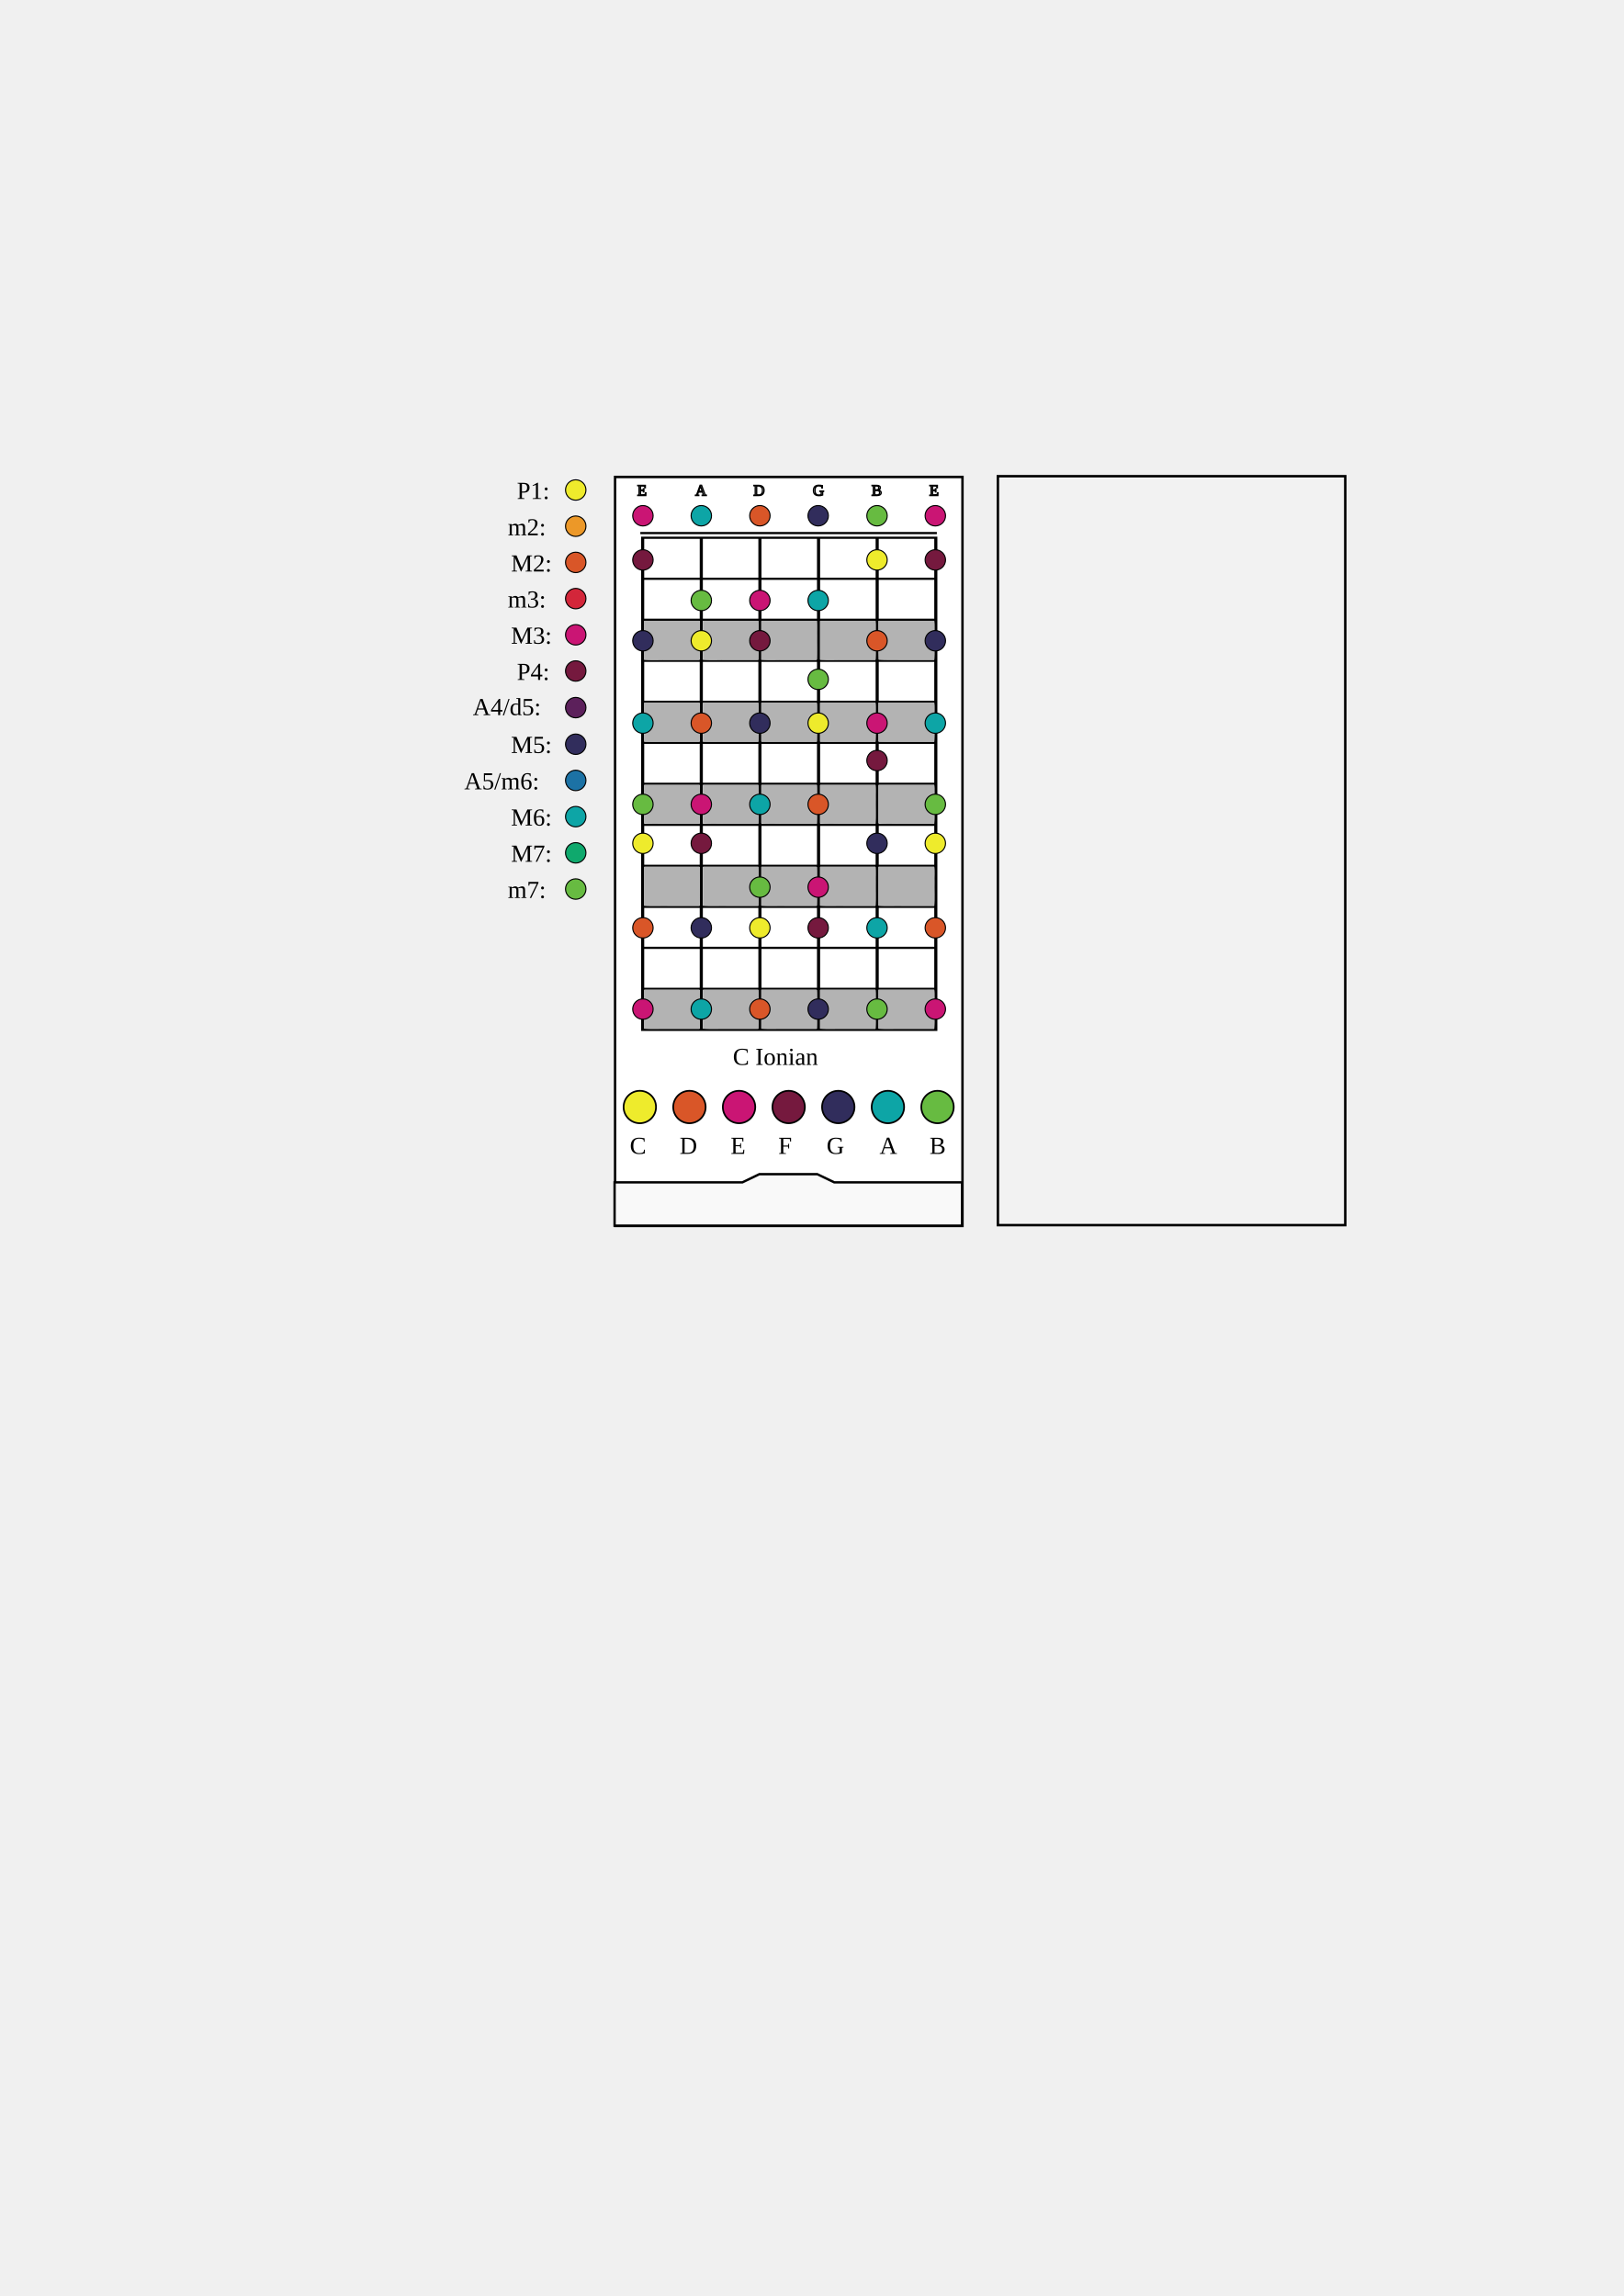
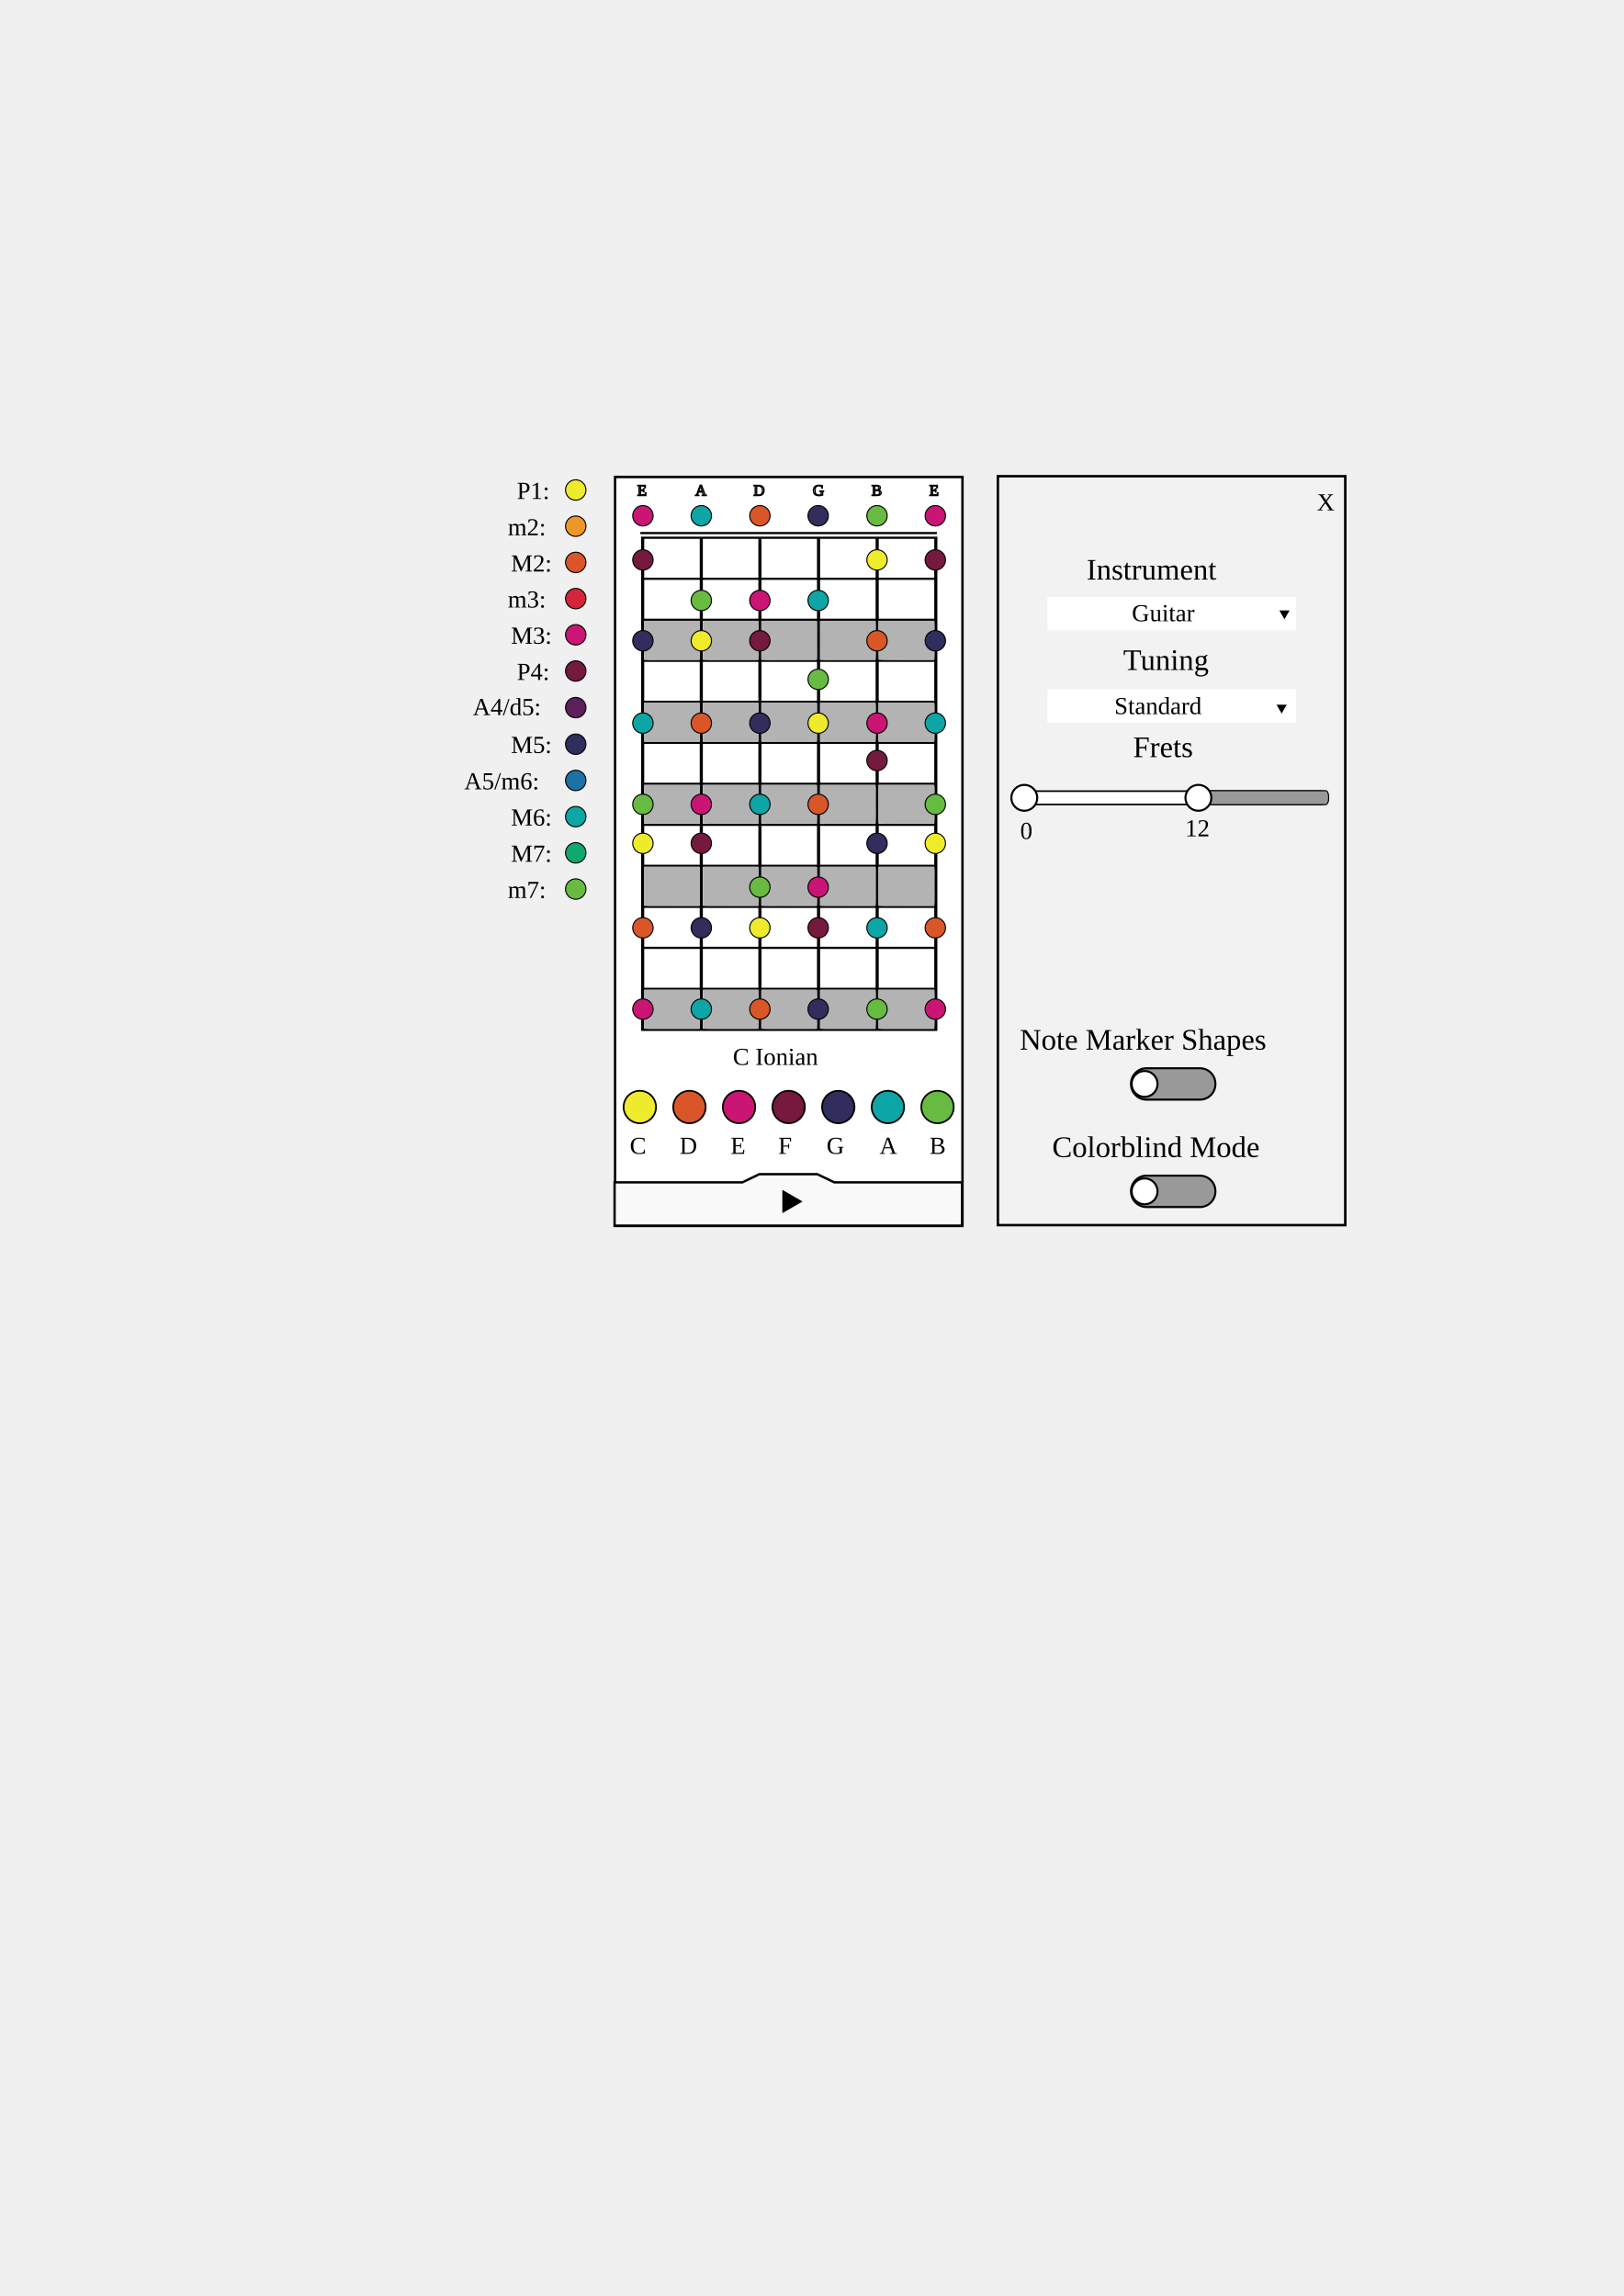
<svg xmlns="http://www.w3.org/2000/svg" width="210mm" height="297mm" viewBox="0 0 210 297" version="1.1" id="svg5">
-   <defs id="defs2" />
+   <defs id="defs2">
+     <rect x="553.68" y="275.561" width="73.526" height="15.344" id="rect1297" />
+   </defs>
  <g id="layer3" style="display:inline">
    <g id="g15704" transform="translate(42.96719,-11.1647)">
      <text xml:space="preserve" style="font-size:3.175px;fill:#000000;stroke-width:0.265" x="23.88" y="75.706" id="text434">
        <tspan id="tspan432" style="stroke-width:0.265" x="23.88" y="75.706">P1:</tspan>
      </text>
      <circle style="fill:#eeeb2c;fill-opacity:1;stroke:#000000;stroke-width:0.138" id="path538" cx="31.495" cy="74.548" r="1.32" />
      <text xml:space="preserve" style="font-size:3.175px;fill:#000000;stroke-width:0.265" x="22.706" y="80.41" id="text434-0">
        <tspan id="tspan432-8" style="stroke-width:0.265" x="22.706" y="80.41">m2:</tspan>
      </text>
      <circle style="fill:#ec9828;fill-opacity:1;stroke:#000000;stroke-width:0.138" id="path538-4" cx="31.495" cy="79.231" r="1.32" />
      <text xml:space="preserve" style="font-size:3.175px;fill:#000000;stroke-width:0.265" x="23.118" y="85.093" id="text434-1">
        <tspan id="tspan432-3" style="stroke-width:0.265" x="23.118" y="85.093">M2:</tspan>
      </text>
      <circle style="fill:#d95628;fill-opacity:1;stroke:#000000;stroke-width:0.138" id="path538-5" cx="31.495" cy="83.914" r="1.32" />
      <text xml:space="preserve" style="font-size:3.175px;fill:#000000;stroke-width:0.265" x="22.706" y="89.752" id="text434-0-7">
        <tspan id="tspan432-8-0" style="stroke-width:0.265" x="22.706" y="89.752">m3:</tspan>
      </text>
      <text xml:space="preserve" style="font-size:3.175px;fill:#000000;stroke-width:0.265" x="23.118" y="94.435" id="text434-0-7-4">
        <tspan id="tspan432-8-0-9" style="stroke-width:0.265" x="23.118" y="94.435">M3:</tspan>
      </text>
      <text xml:space="preserve" style="font-size:3.175px;fill:#000000;stroke-width:0.265" x="23.88" y="99.117" id="text434-0-7-2">
        <tspan id="tspan432-8-0-2" style="stroke-width:0.265" x="23.88" y="99.117">P4:</tspan>
      </text>
      <text xml:space="preserve" style="font-size:3.175px;fill:#000000;stroke-width:0.265" x="18.185" y="103.67" id="text434-0-7-3">
        <tspan id="tspan432-8-0-8" style="stroke-width:0.265" x="18.185" y="103.67">A4/d5:</tspan>
      </text>
      <circle style="fill:#d3263a;fill-opacity:1;stroke:#000000;stroke-width:0.138" id="path538-4-9" cx="31.495" cy="88.597" r="1.32" />
      <circle style="fill:#ca1574;fill-opacity:1;stroke:#000000;stroke-width:0.138" id="path538-9" cx="31.495" cy="93.28" r="1.32" />
      <circle style="fill:#75193e;fill-opacity:1;stroke:#000000;stroke-width:0.138" id="path538-4-2" cx="31.495" cy="97.963" r="1.32" />
      <circle style="fill:#5c205b;fill-opacity:1;stroke:#000000;stroke-width:0.138" id="path538-5-9" cx="31.495" cy="102.699" r="1.32" />
      <circle style="fill:#312d5c;fill-opacity:1;stroke:#000000;stroke-width:0.138" id="path538-4-9-0" cx="31.495" cy="107.435" r="1.32" />
      <circle style="fill:#1c72a5;fill-opacity:1;stroke:#000000;stroke-width:0.138" id="path538-40" cx="31.495" cy="112.118" r="1.32" />
      <circle style="fill:#0da5a6;fill-opacity:1;stroke:#000000;stroke-width:0.138" id="path538-4-26" cx="31.495" cy="116.801" r="1.32" />
      <circle style="fill:#0fa96d;fill-opacity:1;stroke:#000000;stroke-width:0.138" id="path538-5-2" cx="31.495" cy="121.484" r="1.32" />
      <circle style="fill:#67bb41;fill-opacity:1;stroke:#000000;stroke-width:0.138" id="path538-4-9-5" cx="31.495" cy="126.167" r="1.32" />
      <text xml:space="preserve" style="font-size:3.175px;fill:#000000;stroke-width:0.265" x="23.118" y="108.565" id="text434-0-7-7">
        <tspan id="tspan432-8-0-83" style="stroke-width:0.265" x="23.118" y="108.565">M5:</tspan>
      </text>
      <text xml:space="preserve" style="font-size:3.175px;fill:#000000;stroke-width:0.265" x="17.075" y="113.27" id="text434-0-7-9">
        <tspan id="tspan432-8-0-3" style="stroke-width:0.265" x="17.075" y="113.27">A5/m6:</tspan>
      </text>
      <text xml:space="preserve" style="font-size:3.175px;fill:#000000;stroke-width:0.265" x="23.118" y="117.953" id="text434-0-7-73">
        <tspan id="tspan432-8-0-0" style="stroke-width:0.265" x="23.118" y="117.953">M6:</tspan>
      </text>
      <text xml:space="preserve" style="font-size:3.175px;fill:#000000;stroke-width:0.265" x="22.706" y="127.321" id="text434-0-7-8">
        <tspan id="tspan432-8-0-5" style="stroke-width:0.265" x="22.706" y="127.321">m7:</tspan>
      </text>
      <text xml:space="preserve" style="font-size:3.175px;fill:#000000;stroke-width:0.265" x="23.118" y="122.638" id="text434-0-7-96">
        <tspan id="tspan432-8-0-26" style="stroke-width:0.265" x="23.118" y="122.638">M7:</tspan>
      </text>
    </g>
  </g>
  <g id="layer7" style="display:inline">
    <g id="layer2" transform="matrix(0.9999231,0,0,1.024198,0.00784135,-1.490829)">
      <rect style="fill:#ffffff;stroke:#000000;stroke-width:0.315" id="rect3796" width="44.933" height="94.588" x="79.549" y="61.696" />
    </g>
    <g id="layer5">
      <path id="rect17137" style="fill:#f9f9f9;fill-opacity:1;stroke:#000000;stroke-width:0.305" d="m 124.427,152.944 v 5.6 H 79.487 v -5.6 h 16.527 l 2.198,-1.058 h 7.49 l 2.198,1.058 z" />
    </g>
    <g id="layer1">
      <g id="g15718">
        <text xml:space="preserve" style="font-size:2.013px;fill:#ffffff;stroke:#000000;stroke-width:0.168" x="82.419" y="64.1" id="text3901">
          <tspan id="tspan3899" style="stroke-width:0.168" x="82.419" y="64.1">E</tspan>
        </text>
        <text xml:space="preserve" style="font-size:2.013px;fill:#ffffff;stroke:#000000;stroke-width:0.168" x="89.922" y="64.1" id="text3905">
          <tspan id="tspan3903" style="stroke-width:0.168" x="89.922" y="64.1">A</tspan>
        </text>
        <text xml:space="preserve" style="font-size:2.013px;fill:#ffffff;stroke:#000000;stroke-width:0.168" x="97.442" y="64.1" id="text3909">
          <tspan id="tspan3907" style="stroke-width:0.168" x="97.442" y="64.1">D</tspan>
        </text>
        <text xml:space="preserve" style="font-size:2.013px;fill:#ffffff;stroke:#000000;stroke-width:0.168" x="105.129" y="64.099" id="text3913">
          <tspan id="tspan3911" style="stroke-width:0.168" x="105.129" y="64.099">G</tspan>
        </text>
        <text xml:space="preserve" style="font-size:2.013px;fill:#ffffff;stroke:#000000;stroke-width:0.168" x="112.717" y="64.1" id="text3917">
          <tspan id="tspan3915" style="stroke-width:0.168" x="112.717" y="64.1">B</tspan>
        </text>
        <text xml:space="preserve" style="font-size:2.013px;fill:#ffffff;stroke:#000000;stroke-width:0.168" x="120.188" y="64.1" id="text3971">
          <tspan id="tspan3969" style="stroke-width:0.168" x="120.188" y="64.1">E</tspan>
        </text>
      </g>
      <g id="g15468">
        <g transform="matrix(1.516602,0,0,1.060936,83.11768,69.56127)" id="g3496">
          <g id="g3468">
            <path style="fill:none;stroke:#000000;stroke-width:0.265" d="M 5,0 V 60" id="path3460" />
            <path style="fill:none;stroke:#000000;stroke-width:0.265" d="M 10,0 V 60" id="path3462" />
            <path style="fill:none;stroke:#000000;stroke-width:0.265" d="M 15,0 V 60" id="path3464" />
            <path style="fill:none;stroke:#000000;stroke-width:0.265" d="M 20,0 V 60" id="path3466" />
          </g>
          <g id="g3492">
            <path style="fill:none;stroke:#000000;stroke-width:0.265" d="M 0,5 H 25" id="path3470" />
            <path style="fill:none;stroke:#000000;stroke-width:0.265" d="M 0,10 H 25" id="path3472" />
            <path style="fill:none;stroke:#000000;stroke-width:0.265" d="M 0,15 H 25" id="path3474" />
            <path style="fill:none;stroke:#000000;stroke-width:0.265" d="M 0,20 H 25" id="path3476" />
            <path style="fill:none;stroke:#000000;stroke-width:0.265" d="M 0,25 H 25" id="path3478" />
            <path style="fill:none;stroke:#000000;stroke-width:0.265" d="M 0,30 H 25" id="path3480" />
            <path style="fill:none;stroke:#000000;stroke-width:0.265" d="M 0,35 H 25" id="path3482" />
            <path style="fill:none;stroke:#000000;stroke-width:0.265" d="M 0,40 H 25" id="path3484" />
            <path style="fill:none;stroke:#000000;stroke-width:0.265" d="M 0,45 H 25" id="path3486" />
            <path style="fill:none;stroke:#000000;stroke-width:0.265" d="M 0,50 H 25" id="path3488" />
            <path style="fill:none;stroke:#000000;stroke-width:0.265" d="M 0,55 H 25" id="path3490" />
          </g>
          <path id="rect3494" style="fill:none;stroke:#000000;stroke-width:0.265" d="M 0,0 H 25 V 60 H 0 Z M -0.2,-0.571 H 25.088" />
        </g>
        <path style="fill:#b3b3b3;stroke-width:0.32" d="m 314.841,483.99 c 0,6.287 0,12.574 0,18.861 3.844,0.466 8.046,0.067 12.028,0.2 5.008,0 10.017,0 15.025,0 0.464,-3.791 0.07,-7.938 0.2,-11.868 -0.14,-2.434 0.275,-5.098 -0.2,-7.393 -8.951,0 -17.902,0 -26.853,0 z" id="path556" transform="scale(0.2645833)" />
        <path style="fill:#b3b3b3;stroke-width:0.32" d="m 343.612,483.99 c 0,6.287 0,12.574 0,18.861 3.844,0.466 8.046,0.067 12.028,0.2 5.008,0 10.017,0 15.025,0 0.464,-3.791 0.07,-7.938 0.2,-11.868 -0.14,-2.434 0.275,-5.098 -0.2,-7.393 -8.951,0 -17.902,0 -26.853,0 z" id="path558" transform="scale(0.2645833)" />
        <path style="fill:#b3b3b3;stroke-width:0.32" d="m 372.064,483.99 c 0,6.287 0,12.574 0,18.861 3.844,0.466 8.046,0.067 12.028,0.2 5.008,0 10.017,0 15.025,0 0.464,-3.791 0.07,-7.938 0.2,-11.868 -0.14,-2.434 0.275,-5.098 -0.2,-7.393 -8.951,0 -17.902,0 -26.853,0 z" id="path560" transform="scale(0.2645833)" />
        <path style="fill:#b3b3b3;stroke-width:0.32" d="m 400.834,483.99 c 0,6.287 0,12.574 0,18.861 3.844,0.466 8.046,0.067 12.028,0.2 5.008,0 10.017,0 15.025,0 0.464,-3.791 0.07,-7.938 0.2,-11.868 -0.14,-2.434 0.275,-5.098 -0.2,-7.393 -8.951,0 -17.902,0 -26.853,0 z" id="path562" transform="scale(0.2645833)" />
        <path style="fill:#b3b3b3;stroke-width:0.32" d="m 429.286,483.99 c 0,6.287 0,12.574 0,18.861 3.844,0.466 8.046,0.067 12.028,0.2 5.115,0 10.23,0 15.344,0 0.464,-3.791 0.07,-7.938 0.2,-11.868 -0.14,-2.434 0.275,-5.098 -0.2,-7.393 -9.057,0 -18.115,0 -27.173,0 z" id="path564" transform="scale(0.2645833)" />
        <path style="fill:#b3b3b3;stroke-width:0.32" d="m 314.841,423.891 c 0,6.287 0,12.574 0,18.861 3.844,0.466 8.046,0.067 12.028,0.2 5.008,0 10.017,0 15.025,0 0.464,-3.791 0.07,-7.938 0.2,-11.868 -0.14,-2.434 0.275,-5.098 -0.2,-7.393 -8.951,0 -17.902,0 -26.853,0 z" id="path566" transform="scale(0.2645833)" />
        <path style="fill:#b3b3b3;stroke-width:0.32" d="m 343.612,423.891 c 0,6.287 0,12.574 0,18.861 3.844,0.466 8.046,0.067 12.028,0.2 5.008,0 10.017,0 15.025,0 0.464,-3.791 0.07,-7.938 0.2,-11.868 -0.14,-2.434 0.275,-5.098 -0.2,-7.393 -8.951,0 -17.902,0 -26.853,0 z" id="path568" transform="scale(0.2645833)" />
        <path style="fill:#b3b3b3;stroke-width:0.32" d="m 372.064,423.891 c 0,6.287 0,12.574 0,18.861 3.844,0.466 8.046,0.067 12.028,0.2 5.008,0 10.017,0 15.025,0 0.464,-3.791 0.07,-7.938 0.2,-11.868 -0.14,-2.434 0.275,-5.098 -0.2,-7.393 -8.951,0 -17.902,0 -26.853,0 z" id="path570" transform="scale(0.2645833)" />
        <path style="fill:#b3b3b3;stroke-width:0.32" d="m 400.834,423.891 c 0,6.287 0,12.574 0,18.861 3.844,0.466 8.046,0.067 12.028,0.2 5.008,0 10.017,0 15.025,0 0.464,-3.791 0.07,-7.938 0.2,-11.868 -0.14,-2.434 0.275,-5.098 -0.2,-7.393 -8.951,0 -17.902,0 -26.853,0 z" id="path572" transform="scale(0.2645833)" />
        <path style="fill:#b3b3b3;stroke-width:0.32" d="m 429.286,423.891 c 0,6.287 0,12.574 0,18.861 3.844,0.466 8.046,0.067 12.028,0.2 5.115,0 10.23,0 15.344,0 0.464,-3.791 0.07,-7.938 0.2,-11.868 -0.14,-2.434 0.275,-5.098 -0.2,-7.393 -9.057,0 -18.115,0 -27.173,0 z" id="path574" transform="scale(0.2645833)" />
        <path style="fill:#b3b3b3;stroke-width:0.32" d="m 314.841,383.932 c 0,6.18 0,12.361 0,18.541 3.844,0.466 8.046,0.067 12.028,0.2 5.008,0 10.017,0 15.025,0 0.466,-3.844 0.067,-8.046 0.2,-12.028 -0.132,-2.277 0.265,-4.774 -0.2,-6.913 -8.951,0 -17.902,0 -26.853,0 z" id="path576" transform="scale(0.2645833)" />
        <path style="fill:#b3b3b3;stroke-width:0.32" d="m 343.612,383.932 c 0,6.18 0,12.361 0,18.541 3.844,0.466 8.046,0.067 12.028,0.2 5.008,0 10.017,0 15.025,0 0.466,-3.844 0.067,-8.046 0.2,-12.028 -0.132,-2.277 0.265,-4.774 -0.2,-6.913 -8.951,0 -17.902,0 -26.853,0 z" id="path578" transform="scale(0.2645833)" />
        <path style="fill:#b3b3b3;stroke-width:0.32" d="m 372.064,383.932 c 0,6.18 0,12.361 0,18.541 3.844,0.466 8.046,0.067 12.028,0.2 5.008,0 10.017,0 15.025,0 0.466,-3.844 0.067,-8.046 0.2,-12.028 -0.132,-2.277 0.265,-4.774 -0.2,-6.913 -8.951,0 -17.902,0 -26.853,0 z" id="path580" transform="scale(0.2645833)" />
        <path style="fill:#b3b3b3;stroke-width:0.32" d="m 400.834,383.932 c 0,6.18 0,12.361 0,18.541 3.844,0.466 8.046,0.067 12.028,0.2 5.008,0 10.017,0 15.025,0 0.466,-3.844 0.067,-8.046 0.2,-12.028 -0.132,-2.277 0.265,-4.774 -0.2,-6.913 -8.951,0 -17.902,0 -26.853,0 z" id="path582" transform="scale(0.2645833)" />
        <path style="fill:#b3b3b3;stroke-width:0.32" d="m 429.286,383.932 c 0,6.18 0,12.361 0,18.541 3.844,0.466 8.046,0.067 12.028,0.2 5.115,0 10.23,0 15.344,0 0.466,-3.844 0.067,-8.046 0.2,-12.028 -0.132,-2.277 0.265,-4.774 -0.2,-6.913 -9.057,0 -18.115,0 -27.173,0 z" id="path584" transform="scale(0.2645833)" />
        <path style="fill:#b3b3b3;stroke-width:0.32" d="m 314.841,343.652 c 0,6.287 0,12.574 0,18.861 3.844,0.466 8.046,0.067 12.028,0.2 5.008,0 10.017,0 15.025,0 0.464,-3.791 0.07,-7.938 0.2,-11.868 -0.14,-2.434 0.275,-5.098 -0.2,-7.393 -8.951,0 -17.902,0 -26.853,0 z" id="path586" transform="scale(0.2645833)" />
        <path style="fill:#b3b3b3;stroke-width:0.32" d="m 343.612,343.652 c 0,6.287 0,12.574 0,18.861 3.844,0.466 8.046,0.067 12.028,0.2 5.008,0 10.017,0 15.025,0 0.464,-3.791 0.07,-7.938 0.2,-11.868 -0.14,-2.434 0.275,-5.098 -0.2,-7.393 -8.951,0 -17.902,0 -26.853,0 z" id="path588" transform="scale(0.2645833)" />
        <path style="fill:#b3b3b3;stroke-width:0.32" d="m 372.064,343.652 c 0,6.287 0,12.574 0,18.861 3.844,0.466 8.046,0.067 12.028,0.2 5.008,0 10.017,0 15.025,0 0.464,-3.791 0.07,-7.938 0.2,-11.868 -0.14,-2.434 0.275,-5.098 -0.2,-7.393 -8.951,0 -17.902,0 -26.853,0 z" id="path590" transform="scale(0.2645833)" />
        <path style="fill:#b3b3b3;stroke-width:0.32" d="m 400.834,343.652 c 0,6.287 0,12.574 0,18.861 3.844,0.466 8.046,0.067 12.028,0.2 5.008,0 10.017,0 15.025,0 0.464,-3.791 0.07,-7.938 0.2,-11.868 -0.14,-2.434 0.275,-5.098 -0.2,-7.393 -8.951,0 -17.902,0 -26.853,0 z" id="path592" transform="scale(0.2645833)" />
        <path style="fill:#b3b3b3;stroke-width:0.32" d="m 429.286,343.652 c 0,6.287 0,12.574 0,18.861 3.844,0.466 8.046,0.067 12.028,0.2 5.115,0 10.23,0 15.344,0 0.464,-3.791 0.07,-7.938 0.2,-11.868 -0.14,-2.434 0.275,-5.098 -0.2,-7.393 -9.057,0 -18.115,0 -27.173,0 z" id="path594" transform="scale(0.2645833)" />
        <path style="fill:#b3b3b3;stroke-width:0.32" d="m 314.841,303.693 c 0,6.287 0,12.574 0,18.861 3.844,0.466 8.046,0.067 12.028,0.2 5.008,0 10.017,0 15.025,0 0.464,-3.791 0.07,-7.938 0.2,-11.868 -0.14,-2.434 0.275,-5.098 -0.2,-7.393 -8.951,0 -17.902,0 -26.853,0 z" id="path596" transform="scale(0.2645833)" />
        <path style="fill:#b3b3b3;stroke-width:0.32" d="m 343.612,303.693 c 0,6.287 0,12.574 0,18.861 3.844,0.466 8.046,0.067 12.028,0.2 5.008,0 10.017,0 15.025,0 0.464,-3.791 0.07,-7.938 0.2,-11.868 -0.14,-2.434 0.275,-5.098 -0.2,-7.393 -8.951,0 -17.902,0 -26.853,0 z" id="path598" transform="scale(0.2645833)" />
        <path style="fill:#b3b3b3;stroke-width:0.32" d="m 372.064,303.693 c 0,6.287 0,12.574 0,18.861 3.844,0.466 8.046,0.067 12.028,0.2 5.008,0 10.017,0 15.025,0 0.464,-3.791 0.07,-7.938 0.2,-11.868 -0.14,-2.434 0.275,-5.098 -0.2,-7.393 -8.951,0 -17.902,0 -26.853,0 z" id="path600" transform="scale(0.2645833)" />
        <path style="fill:#b3b3b3;stroke-width:0.32" d="m 400.834,303.693 c 0,6.287 0,12.574 0,18.861 3.844,0.466 8.046,0.067 12.028,0.2 5.008,0 10.017,0 15.025,0 0.464,-3.791 0.07,-7.938 0.2,-11.868 -0.14,-2.434 0.275,-5.098 -0.2,-7.393 -8.951,0 -17.902,0 -26.853,0 z" id="path602" transform="scale(0.2645833)" />
        <path style="fill:#b3b3b3;stroke-width:0.32" d="m 429.286,303.693 c 0.085,6.24 -0.193,12.509 0.231,18.732 3.386,0.523 7.008,0.177 10.476,0.322 5.555,0.015 11.11,0.004 16.666,0.007 0.464,-3.791 0.07,-7.938 0.2,-11.868 -0.14,-2.434 0.275,-5.098 -0.2,-7.393 -9.057,0 -18.115,0 -27.173,0 z" id="path604" transform="scale(0.2645833)" />
      </g>
      <text xml:space="preserve" style="font-size:3.175px;fill:#eeeb2c;fill-opacity:1;stroke:#000000;stroke-width:0.265" x="39.246" y="98.791" id="text1572">
        <tspan id="tspan1570" style="stroke-width:0.265" x="39.246" y="98.791" />
      </text>
      <text xml:space="preserve" style="font-size:3.175px;fill:#eeeb2c;fill-opacity:1;stroke:#000000;stroke-width:0.265" x="39.922" y="102.935" id="text1603">
        <tspan id="tspan1601" style="stroke-width:0.265" x="39.922" y="102.935" />
      </text>
      <text xml:space="preserve" style="font-size:3.175px;fill:#eeeb2c;fill-opacity:1;stroke:#000000;stroke-width:0.265" x="65.973" y="105.303" id="text1692">
        <tspan id="tspan1690" style="stroke-width:0.265" x="65.973" y="105.303" />
      </text>
    </g>
    <g id="layer4">
      <circle style="display:inline;fill:#eeeb2c;fill-opacity:1;stroke:#000000;stroke-width:0.138" id="path538-8-7" cx="83.151" cy="109.09" r="1.32" />
      <circle style="display:inline;fill:#d95628;fill-opacity:1;stroke:#000000;stroke-width:0.138" id="path538-5-7-2" cx="83.151" cy="120.017" r="1.32" />
      <circle style="display:inline;fill:#ca1574;fill-opacity:1;stroke:#000000;stroke-width:0.138" id="path538-9-1-9" cx="83.151" cy="66.715" r="1.32" />
      <circle style="display:inline;fill:#ca1574;fill-opacity:1;stroke:#000000;stroke-width:0.138" id="path538-9-1-9-1" cx="83.151" cy="130.534" r="1.32" />
      <circle style="display:inline;fill:#75193e;fill-opacity:1;stroke:#000000;stroke-width:0.138" id="path538-4-2-6-0" cx="83.151" cy="72.429" r="1.32" />
      <circle style="display:inline;fill:#312d5c;fill-opacity:1;stroke:#000000;stroke-width:0.138" id="path538-4-9-0-0-2" cx="83.151" cy="82.887" r="1.32" />
      <circle style="display:inline;fill:#0da5a6;fill-opacity:1;stroke:#000000;stroke-width:0.138" id="path538-4-26-9-6" cx="83.151" cy="93.54" r="1.32" />
      <circle style="display:inline;fill:#67bb41;fill-opacity:1;stroke:#000000;stroke-width:0.138" id="path538-4-9-5-9-4" cx="83.151" cy="104.048" r="1.32" />
      <circle style="display:inline;fill:#eeeb2c;fill-opacity:1;stroke:#000000;stroke-width:0.138" id="path538-8-7-47" cx="120.969" cy="109.09" r="1.32" />
      <circle style="display:inline;fill:#d95628;fill-opacity:1;stroke:#000000;stroke-width:0.138" id="path538-5-7-2-2" cx="120.969" cy="120.017" r="1.32" />
      <circle style="display:inline;fill:#ca1574;fill-opacity:1;stroke:#000000;stroke-width:0.138" id="path538-9-1-9-4" cx="120.969" cy="66.715" r="1.32" />
      <circle style="display:inline;fill:#ca1574;fill-opacity:1;stroke:#000000;stroke-width:0.138" id="path538-9-1-9-1-8" cx="120.969" cy="130.534" r="1.32" />
      <circle style="display:inline;fill:#75193e;fill-opacity:1;stroke:#000000;stroke-width:0.138" id="path538-4-2-6-0-9" cx="120.969" cy="72.429" r="1.32" />
      <circle style="display:inline;fill:#312d5c;fill-opacity:1;stroke:#000000;stroke-width:0.138" id="path538-4-9-0-0-2-20" cx="120.969" cy="82.887" r="1.32" />
      <circle style="display:inline;fill:#0da5a6;fill-opacity:1;stroke:#000000;stroke-width:0.138" id="path538-4-26-9-6-59" cx="120.969" cy="93.54" r="1.32" />
      <circle style="display:inline;fill:#67bb41;fill-opacity:1;stroke:#000000;stroke-width:0.138" id="path538-4-9-5-9-4-4" cx="120.969" cy="104.048" r="1.32" />
      <circle style="display:inline;fill:#eeeb2c;fill-opacity:1;stroke:#000000;stroke-width:0.138" id="path538-8-7-4" cx="90.703" cy="82.887" r="1.32" />
      <circle style="display:inline;fill:#d95628;fill-opacity:1;stroke:#000000;stroke-width:0.138" id="path538-5-7-2-4" cx="90.703" cy="93.54" r="1.32" />
      <circle style="display:inline;fill:#ca1574;fill-opacity:1;stroke:#000000;stroke-width:0.138" id="path538-9-1-9-9" cx="90.703" cy="104.048" r="1.32" />
      <circle style="display:inline;fill:#75193e;fill-opacity:1;stroke:#000000;stroke-width:0.138" id="path538-4-2-6-0-0" cx="90.703" cy="109.09" r="1.32" />
      <circle style="display:inline;fill:#312d5c;fill-opacity:1;stroke:#000000;stroke-width:0.138" id="path538-4-9-0-0-2-2" cx="90.703" cy="120.017" r="1.32" />
      <circle style="display:inline;fill:#0da5a6;fill-opacity:1;stroke:#000000;stroke-width:0.138" id="path538-4-26-9-6-5" cx="90.703" cy="66.715" r="1.32" />
      <circle style="display:inline;fill:#0da5a6;fill-opacity:1;stroke:#000000;stroke-width:0.138" id="path538-4-26-9-6-5-8" cx="90.703" cy="130.534" r="1.32" />
      <circle style="display:inline;fill:#67bb41;fill-opacity:1;stroke:#000000;stroke-width:0.138" id="path538-4-9-5-9-4-3" cx="90.703" cy="77.674" r="1.32" />
      <circle style="display:inline;fill:#eeeb2c;fill-opacity:1;stroke:#000000;stroke-width:0.138" id="path538-8-7-4-0" cx="98.279" cy="120.017" r="1.32" />
      <circle style="display:inline;fill:#d95628;fill-opacity:1;stroke:#000000;stroke-width:0.138" id="path538-5-7-2-4-5" cx="98.279" cy="66.715" r="1.32" />
      <circle style="display:inline;fill:#d95628;fill-opacity:1;stroke:#000000;stroke-width:0.138" id="path538-5-7-2-4-5-7" cx="98.279" cy="130.534" r="1.32" />
      <circle style="display:inline;fill:#ca1574;fill-opacity:1;stroke:#000000;stroke-width:0.138" id="path538-9-1-9-9-9" cx="98.279" cy="77.674" r="1.32" />
      <circle style="display:inline;fill:#75193e;fill-opacity:1;stroke:#000000;stroke-width:0.138" id="path538-4-2-6-0-0-1" cx="98.279" cy="82.887" r="1.32" />
      <circle style="display:inline;fill:#312d5c;fill-opacity:1;stroke:#000000;stroke-width:0.138" id="path538-4-9-0-0-2-2-9" cx="98.279" cy="93.54" r="1.32" />
      <circle style="display:inline;fill:#0da5a6;fill-opacity:1;stroke:#000000;stroke-width:0.138" id="path538-4-26-9-6-5-7" cx="98.279" cy="104.048" r="1.32" />
      <circle style="display:inline;fill:#67bb41;fill-opacity:1;stroke:#000000;stroke-width:0.138" id="path538-4-9-5-9-4-3-2" cx="98.279" cy="114.76" r="1.32" />
      <circle style="display:inline;fill:#eeeb2c;fill-opacity:1;stroke:#000000;stroke-width:0.138" id="path538-8-7-4-0-0" cx="113.429" cy="72.429" r="1.32" />
      <circle style="display:inline;fill:#d95628;fill-opacity:1;stroke:#000000;stroke-width:0.138" id="path538-5-7-2-4-5-7-1" cx="113.429" cy="82.887" r="1.32" />
      <circle style="display:inline;fill:#ca1574;fill-opacity:1;stroke:#000000;stroke-width:0.138" id="path538-9-1-9-9-9-5" cx="113.429" cy="93.54" r="1.32" />
      <circle style="display:inline;fill:#75193e;fill-opacity:1;stroke:#000000;stroke-width:0.138" id="path538-4-2-6-0-0-1-3" cx="113.429" cy="98.378" r="1.32" />
      <circle style="display:inline;fill:#312d5c;fill-opacity:1;stroke:#000000;stroke-width:0.138" id="path538-4-9-0-0-2-2-9-2" cx="113.429" cy="109.09" r="1.32" />
      <circle style="display:inline;fill:#0da5a6;fill-opacity:1;stroke:#000000;stroke-width:0.138" id="path538-4-26-9-6-5-7-5" cx="113.429" cy="120.017" r="1.32" />
      <circle style="display:inline;fill:#67bb41;fill-opacity:1;stroke:#000000;stroke-width:0.138" id="path538-4-9-5-9-4-3-2-8" cx="113.429" cy="66.715" r="1.32" />
      <circle style="display:inline;fill:#67bb41;fill-opacity:1;stroke:#000000;stroke-width:0.138" id="path538-4-9-5-9-4-3-2-8-5" cx="113.429" cy="130.534" r="1.32" />
      <circle style="display:inline;fill:#eeeb2c;fill-opacity:1;stroke:#000000;stroke-width:0.138" id="path538-8-7-4-0-01" cx="105.818" cy="93.54" r="1.32" />
      <circle style="display:inline;fill:#d95628;fill-opacity:1;stroke:#000000;stroke-width:0.138" id="path538-5-7-2-4-5-7-8" cx="105.818" cy="104.048" r="1.32" />
      <circle style="display:inline;fill:#ca1574;fill-opacity:1;stroke:#000000;stroke-width:0.138" id="path538-9-1-9-9-9-3" cx="105.818" cy="114.76" r="1.32" />
      <circle style="display:inline;fill:#75193e;fill-opacity:1;stroke:#000000;stroke-width:0.138" id="path538-4-2-6-0-0-1-2" cx="105.818" cy="120.017" r="1.32" />
      <circle style="display:inline;fill:#312d5c;fill-opacity:1;stroke:#000000;stroke-width:0.138" id="path538-4-9-0-0-2-2-9-8" cx="105.818" cy="66.715" r="1.32" />
      <circle style="display:inline;fill:#312d5c;fill-opacity:1;stroke:#000000;stroke-width:0.138" id="path538-4-9-0-0-2-2-9-8-2" cx="105.818" cy="130.534" r="1.32" />
      <circle style="display:inline;fill:#0da5a6;fill-opacity:1;stroke:#000000;stroke-width:0.138" id="path538-4-26-9-6-5-7-2" cx="105.818" cy="77.674" r="1.32" />
      <circle style="display:inline;fill:#67bb41;fill-opacity:1;stroke:#000000;stroke-width:0.138" id="path538-4-9-5-9-4-3-2-9" cx="105.818" cy="87.876" r="1.32" />
    </g>
    <g id="g17636" style="display:inline">
      <circle style="display:inline;fill:#0da5a6;fill-opacity:1;stroke:#000000;stroke-width:0.219" id="path538-4-26-9-6-5-8-6" cx="114.835" cy="143.199" r="2.097" />
      <circle style="display:inline;fill:#d95628;fill-opacity:1;stroke:#000000;stroke-width:0.219" id="path538-5-7-2-4-5-7-4" cx="89.166" cy="143.199" r="2.097" />
      <circle style="display:inline;fill:#67bb41;fill-opacity:1;stroke:#000000;stroke-width:0.219" id="path538-4-9-5-9-4-3-2-8-5-9" cx="121.252" cy="143.199" r="2.097" />
      <circle style="display:inline;fill:#ca1574;fill-opacity:1;stroke:#000000;stroke-width:0.219" id="path538-9-1-9-9-9-3-6" cx="95.583" cy="143.199" r="2.097" />
      <circle style="display:inline;fill:#75193e;fill-opacity:1;stroke:#000000;stroke-width:0.219" id="path538-4-2-6-0-0-1-2-3" cx="102" cy="143.199" r="2.097" />
      <circle style="display:inline;fill:#312d5c;fill-opacity:1;stroke:#000000;stroke-width:0.219" id="path538-4-9-0-0-2-2-9-8-2-0" cx="108.417" cy="143.199" r="2.097" />
      <circle style="display:inline;fill:#eeeb2c;fill-opacity:1;stroke:#000000;stroke-width:0.219" id="path538-8-7-4-6" cx="82.749" cy="143.199" r="2.097" />
      <text xml:space="preserve" style="font-size:3.175px;fill:#000000;fill-opacity:1;stroke:none;stroke-width:0.265" x="94.786" y="137.752" id="text17407">
        <tspan id="tspan17405" style="stroke-width:0.265" x="94.786" y="137.752">C Ionian</tspan>
      </text>
      <text xml:space="preserve" style="font-size:3.175px;fill:#000000;fill-opacity:1;stroke:none;stroke-width:0.265" x="81.458" y="149.259" id="text17581">
        <tspan id="tspan17579" style="stroke-width:0.265" x="81.458" y="149.259">C</tspan>
      </text>
      <text xml:space="preserve" style="font-size:3.175px;fill:#000000;fill-opacity:1;stroke:none;stroke-width:0.265" x="87.888" y="149.259" id="text17585">
        <tspan id="tspan17583" style="stroke-width:0.265" x="87.888" y="149.259">D</tspan>
      </text>
      <text xml:space="preserve" style="font-size:3.175px;fill:#000000;fill-opacity:1;stroke:none;stroke-width:0.265" x="94.485" y="149.259" id="text17589">
        <tspan id="tspan17587" style="stroke-width:0.265" x="94.485" y="149.259">E</tspan>
      </text>
      <text xml:space="preserve" style="font-size:3.175px;fill:#000000;fill-opacity:1;stroke:none;stroke-width:0.265" x="100.652" y="149.259" id="text17593">
        <tspan id="tspan17591" style="stroke-width:0.265" x="100.652" y="149.259">F</tspan>
      </text>
      <text xml:space="preserve" style="font-size:3.175px;fill:#000000;fill-opacity:1;stroke:none;stroke-width:0.265" x="106.905" y="149.258" id="text17597">
        <tspan id="tspan17595" style="stroke-width:0.265" x="106.905" y="149.258">G</tspan>
      </text>
      <text xml:space="preserve" style="font-size:3.175px;fill:#000000;fill-opacity:1;stroke:none;stroke-width:0.265" x="113.747" y="149.259" id="text17601">
        <tspan id="tspan17599" style="stroke-width:0.265" x="113.747" y="149.259">A</tspan>
      </text>
      <text xml:space="preserve" style="font-size:3.175px;fill:#000000;fill-opacity:1;stroke:none;stroke-width:0.265" x="120.214" y="149.259" id="text17605">
        <tspan id="tspan17603" style="stroke-width:0.265" x="120.214" y="149.259">B</tspan>
      </text>
    </g>
+     <text xml:space="preserve" style="font-size:3.175px;fill:#000000;stroke-width:0.265" x="140.235" y="71.894" id="text633">
+       <tspan id="tspan631" style="stroke-width:0.265;fill:#000000" x="140.235" y="71.894" />
+     </text>
+     <circle id="path684" style="fill:#000000;stroke:#000000;stroke-width:0.265" cx="152.649" cy="76.977" r="0.023" />
+     <text xml:space="preserve" style="font-size:3.175px;fill:#000000;stroke-width:0.265" x="-156.109" y="82.729" id="text688" transform="scale(-1,1)">
+       <tspan id="tspan686" style="fill:#000000;stroke:#000000;stroke-width:0.265" x="-156.109" y="82.729">asdf</tspan>
+     </text>
+     <text xml:space="preserve" transform="matrix(0.2645833,0,0,0.2645833,-1.17104,8.466667)" id="text1295" style="white-space:pre;shape-inside:url(#rect1297);display:inline;fill:#000000;stroke:#000000">
+       <tspan x="553.68" y="286.509" id="tspan3236">Instrume</tspan>
+     </text>
  </g>
  <g id="layer8">
    <rect style="fill:#f2f2f2;stroke:#000000;stroke-width:0.319" id="rect3796-9" width="44.929" height="96.877" x="129.061" y="61.599" />
+     <path style="fill:#000000;stroke-width:0.265" id="path519" d="m 43.208,82.331 -8.566,4.945 -8.566,4.945 0,-9.891 0,-9.891 8.566,4.945 z" transform="matrix(0.1525963,0,0,0.1525963,97.20373,142.8591)" />
+     <text xml:space="preserve" style="font-size:3.881px;fill:#000000;stroke:none;stroke-width:0.265" x="140.525" y="74.973" id="text1305">
+       <tspan id="tspan1303" style="font-weight:normal;font-size:3.881px;stroke:none;stroke-width:0.265" x="140.525" y="74.973">Instrument</tspan>
+     </text>
+     <text xml:space="preserve" style="font-size:3.881px;fill:#000000;stroke:none;stroke-width:0.265" x="145.27" y="86.67" id="text1305-3">
+       <tspan id="tspan1303-6" style="font-weight:normal;font-size:3.881px;stroke:none;stroke-width:0.265" x="145.27" y="86.67">Tuning</tspan>
+     </text>
+     <text xml:space="preserve" style="font-size:3.881px;fill:#000000;stroke:none;stroke-width:0.265" x="146.542" y="97.939" id="text1336">
+       <tspan id="tspan1334" style="stroke:none;stroke-width:0.265" x="146.542" y="97.939">Frets</tspan>
+     </text>
+     <text xml:space="preserve" style="font-size:3.881px;fill:#000000;stroke:none;stroke-width:0.265" x="136.082" y="149.672" id="text1336-4">
+       <tspan id="tspan1334-3" style="stroke:none;stroke-width:0.265" x="136.082" y="149.672">Colorblind Mode</tspan>
+     </text>
+     <g id="g2168" transform="translate(0,8.466667)">
+       <rect style="fill:#ffffff;stroke:#000000;stroke-width:0.216;stroke-linejoin:round" id="rect1538" width="40.957" height="1.723" x="130.835" y="93.874" rx="0.925" ry="0.72" />
+       <rect style="fill:#999999;stroke:#000000;stroke-width:0.14;stroke-linejoin:round;fill-opacity:1" id="rect1538-9" width="16.393" height="1.8" x="155.442" y="93.813" rx="0.37" ry="0.752" />
+       <circle style="fill:#ffffff;stroke:#000000;stroke-width:0.265" id="path1458" cx="154.993" cy="94.736" r="1.675" />
+       <circle style="fill:#ffffff;stroke:#000000;stroke-width:0.265" id="path1458-9" cx="132.477" cy="94.736" r="1.675" />
+       <text xml:space="preserve" style="font-size:3.175px;fill:#000000;stroke:none;stroke-width:0.265;stroke-linejoin:round" x="131.946" y="100.059" id="text1594">
+         <tspan id="tspan1592" style="fill:#000000;stroke:none;stroke-width:0.265" x="131.946" y="100.059">0</tspan>
+       </text>
+       <text xml:space="preserve" style="font-size:3.175px;fill:#000000;stroke:none;stroke-width:0.265;stroke-linejoin:round" x="153.276" y="99.721" id="text1598">
+         <tspan id="tspan1596" style="fill:#000000;stroke:none;stroke-width:0.265" x="153.276" y="99.721">12</tspan>
+       </text>
+     </g>
+     <rect style="fill:#ffffff;stroke:none;stroke-width:0.265;stroke-linejoin:round" id="rect1650" width="32.141" height="4.314" x="135.456" y="77.231" />
+     <rect style="fill:#ffffff;stroke:none;stroke-width:0.265;stroke-linejoin:round" id="rect1650-7" width="32.141" height="4.314" x="135.456" y="89.149" />
+     <text xml:space="preserve" style="font-size:3.175px;fill:#ffffff;stroke:none;stroke-width:0.265;stroke-linejoin:round" x="146.39" y="80.361" id="text1777">
+       <tspan id="tspan1775" style="fill:#000000;stroke:none;stroke-width:0.265" x="146.39" y="80.361">Guitar</tspan>
+     </text>
+     <text xml:space="preserve" style="font-size:3.175px;fill:#000000;stroke:none;stroke-width:0.265;stroke-linejoin:round" x="144.126" y="92.371" id="text1781">
+       <tspan id="tspan1779" style="stroke-width:0.265" x="144.126" y="92.371">Standard</tspan>
+     </text>
+     <path style="fill:#000000;stroke:none;stroke-width:0.265;stroke-linejoin:round" id="path1835" d="m 162.057,89.656 -0.33,-0.571 -0.33,-0.571 0.659,0 0.659,0 -0.33,0.571 z" transform="translate(3.704166,2.645834)" />
+     <path style="fill:#000000;stroke:none;stroke-width:0.265;stroke-linejoin:round" id="path1835-5" d="m 162.057,89.656 -0.33,-0.571 -0.33,-0.571 0.659,0 0.659,0 -0.33,0.571 z" transform="translate(4.066315,-9.550415)" />
+     <g id="g2159" transform="translate(0.2109769,-1.058333)">
+       <rect style="fill:#999999;stroke:#000000;stroke-width:0.265;stroke-linejoin:round" id="rect1859" width="10.911" height="4.06" x="146.07" y="153.135" rx="2" />
+       <circle style="fill:#ffffff;stroke:#000000;stroke-width:0.265" id="path1458-9-1" cx="147.822" cy="155.165" r="1.675" />
+     </g>
+     <text xml:space="preserve" style="font-size:3.881px;fill:#000000;stroke:none;stroke-width:0.265" x="131.877" y="135.779" id="text1336-4-5">
+       <tspan id="tspan1334-3-2" style="stroke:none;stroke-width:0.265" x="131.877" y="135.779">Note Marker Shapes</tspan>
+     </text>
+     <g id="g2155" transform="translate(-0.02776212,-0.5291666)">
+       <rect style="fill:#999999;stroke:#000000;stroke-width:0.265;stroke-linejoin:round" id="rect1859-7" width="10.911" height="4.06" x="146.309" y="138.712" rx="2" />
+       <circle style="fill:#ffffff;stroke:#000000;stroke-width:0.265" id="path1458-9-1-5" cx="148.06" cy="140.742" r="1.675" />
+     </g>
+     <text xml:space="preserve" style="font-size:3.175px;fill:#000000;stroke:none;stroke-width:0.265;stroke-linejoin:round" x="170.315" y="66.025" id="text2400">
+       <tspan id="tspan2398" style="stroke-width:0.265;stroke:none;fill:#000000" x="170.315" y="66.025">X</tspan>
+     </text>
  </g>
</svg>
